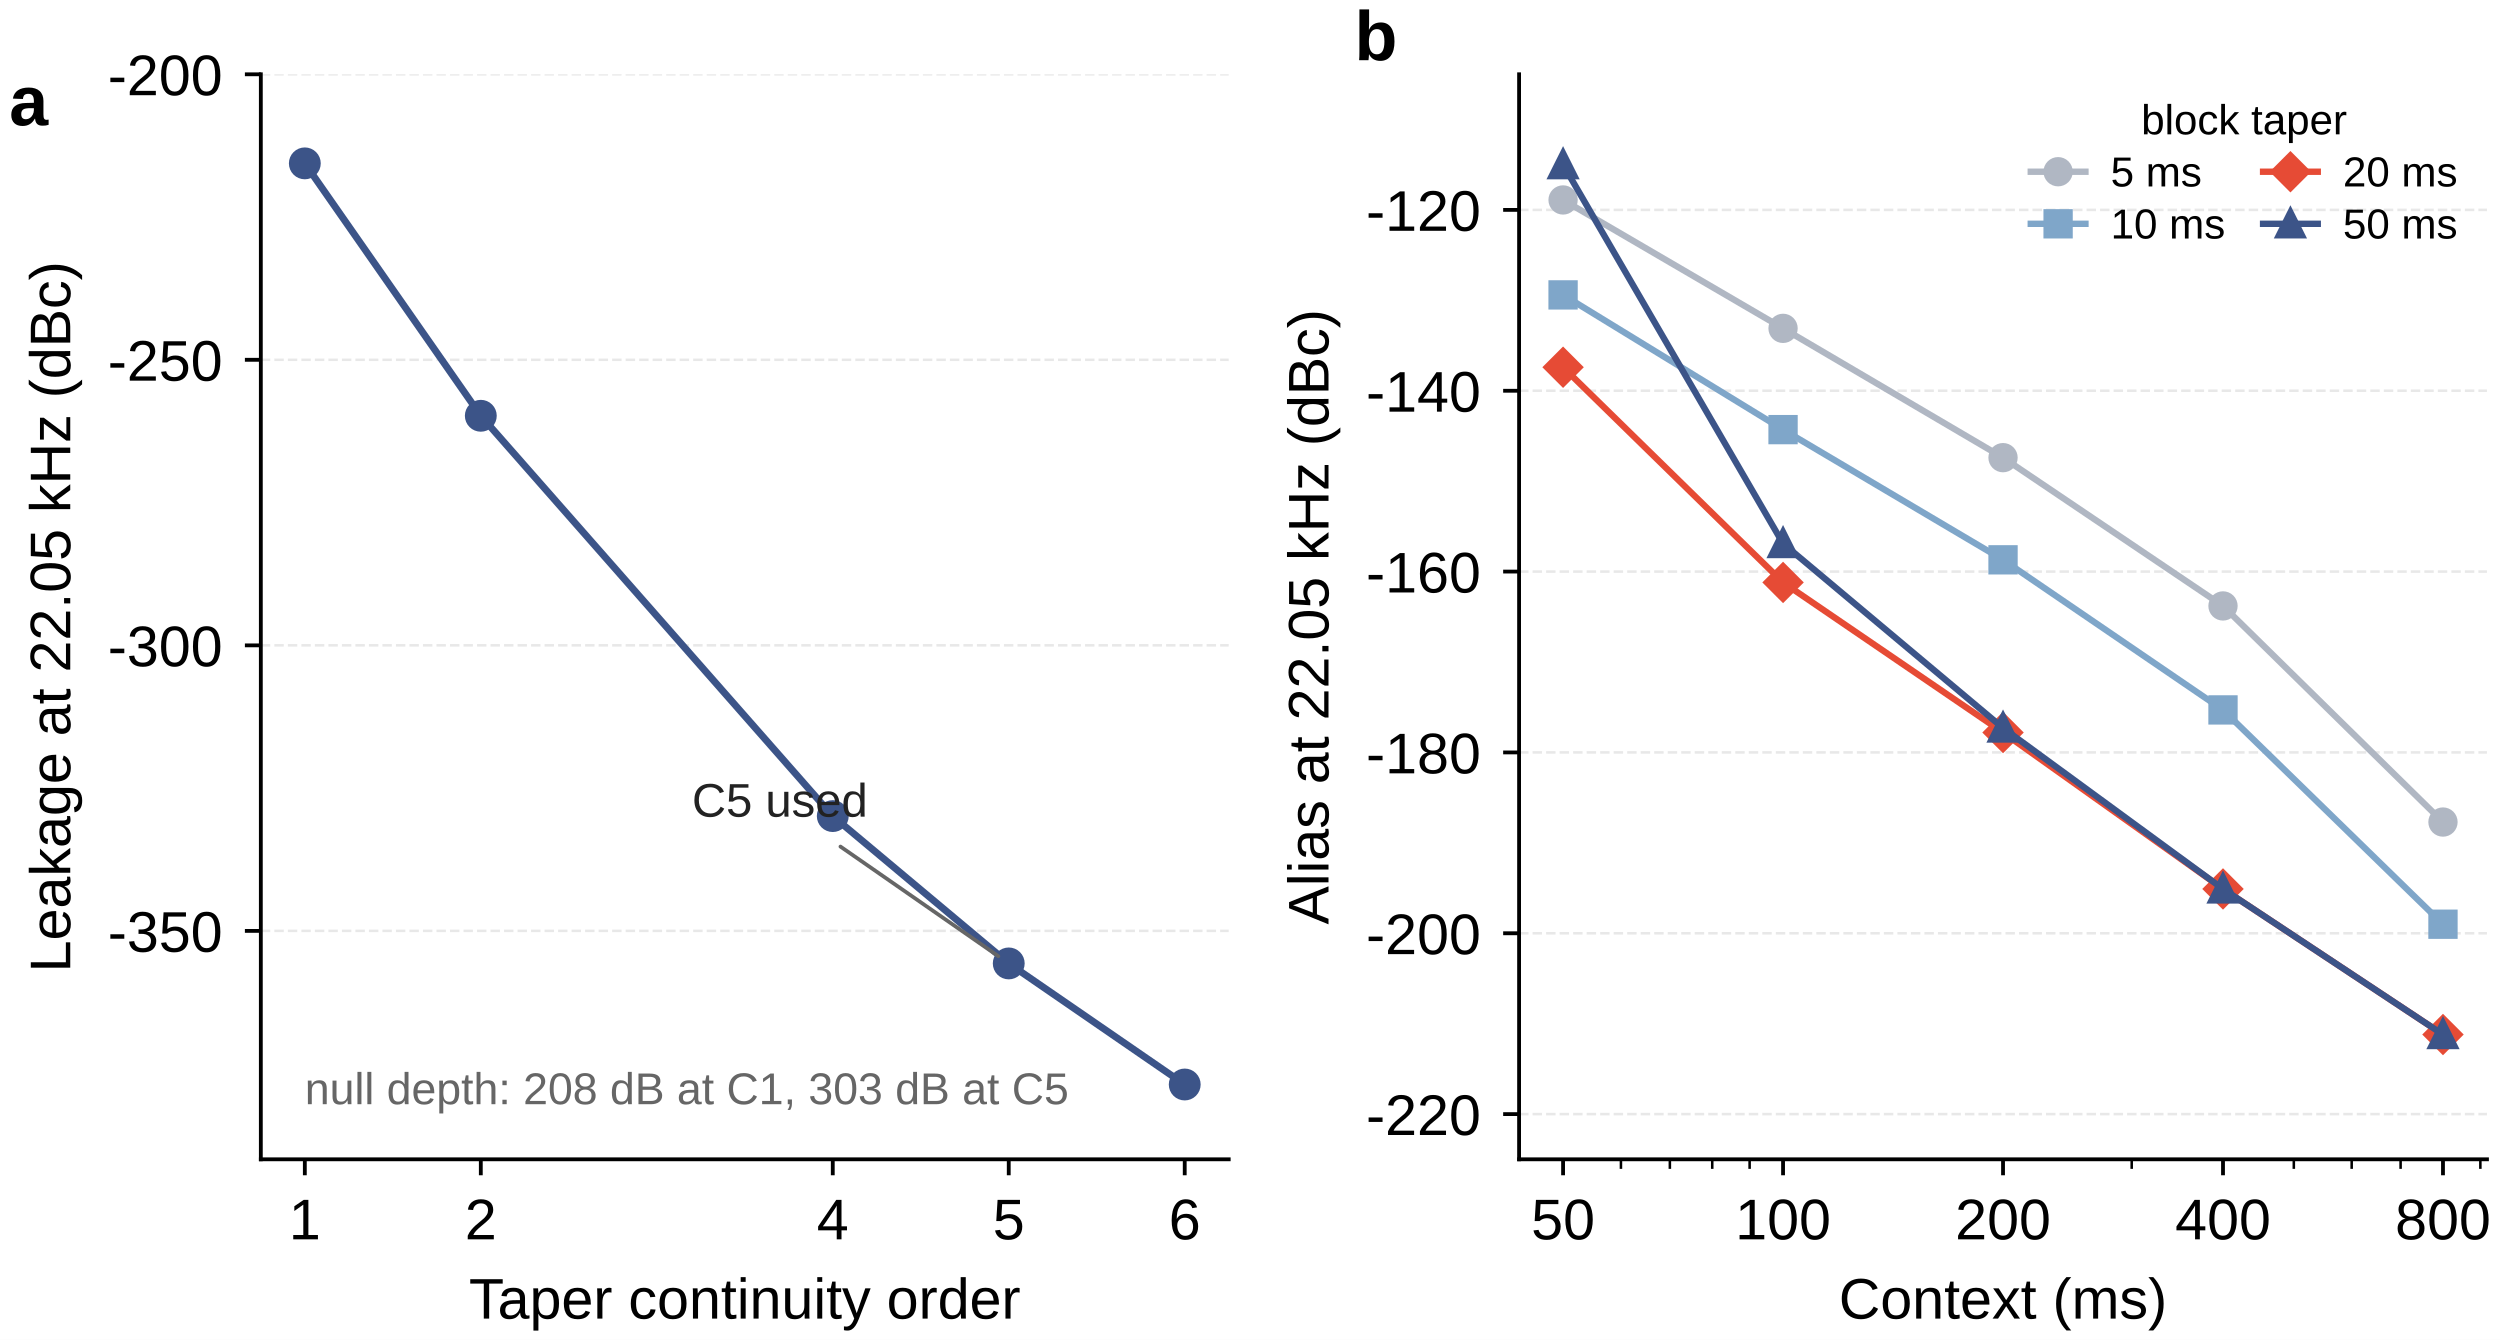
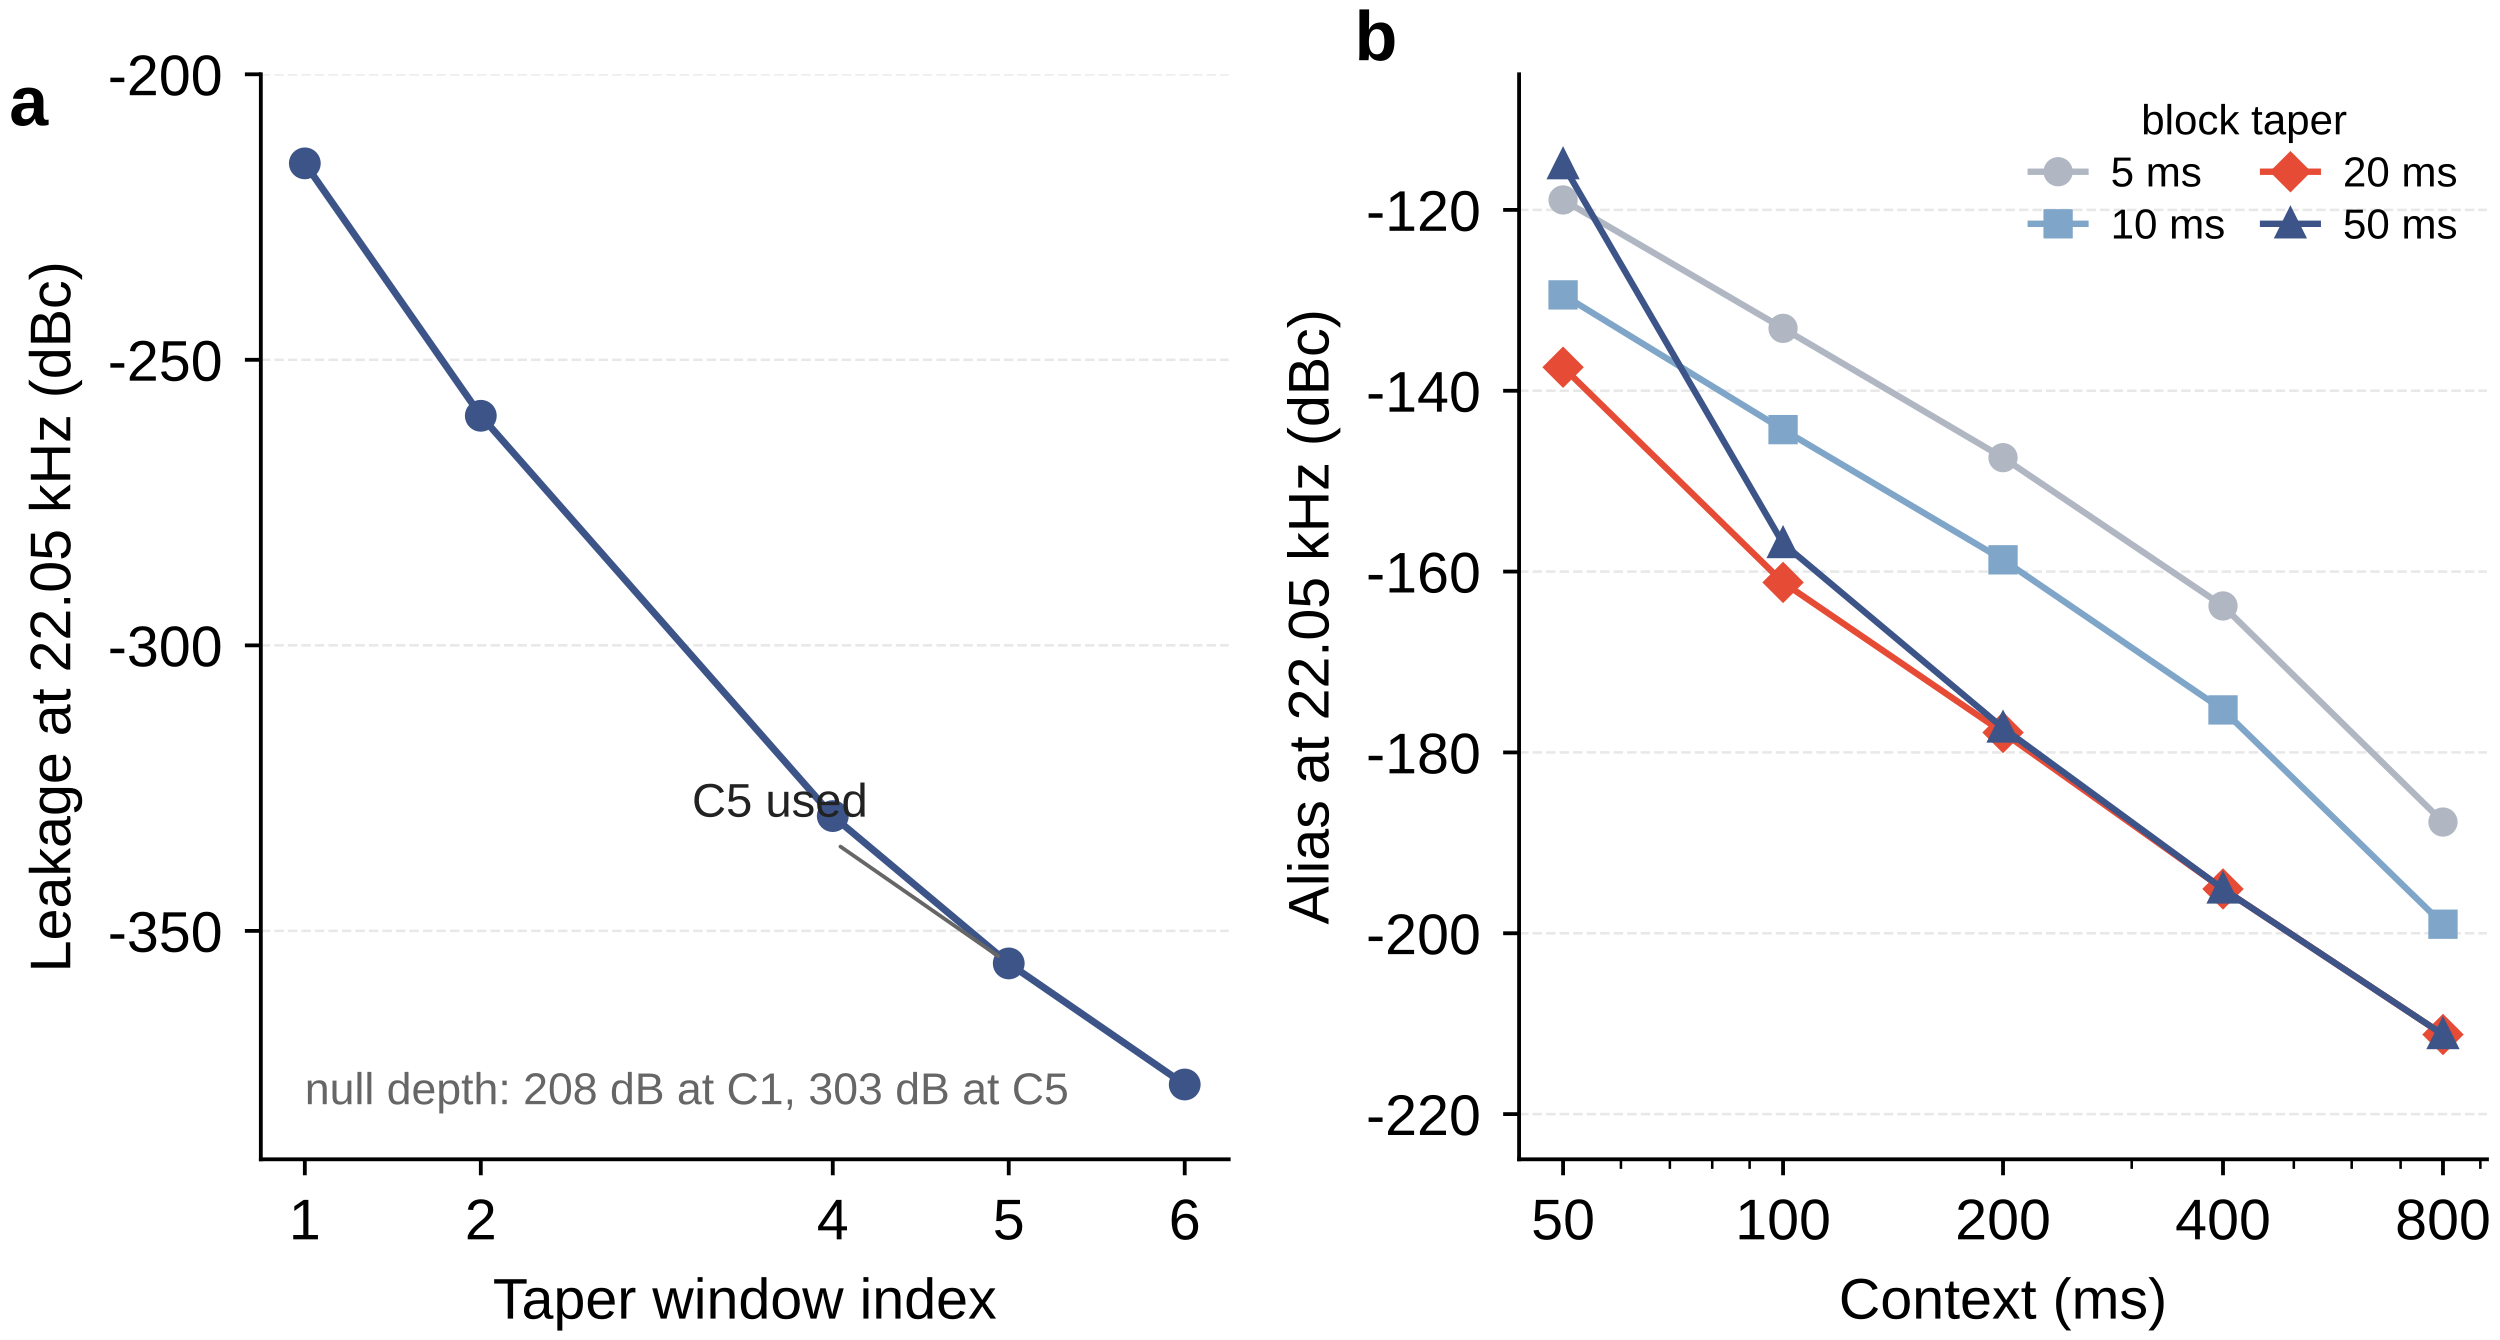
<svg xmlns="http://www.w3.org/2000/svg" xmlns:xlink="http://www.w3.org/1999/xlink" width="392.269pt" height="210.237pt" viewBox="0 0 392.269 210.237" version="1.1">
  <defs>
    <style type="text/css">*{stroke-linejoin: round; stroke-linecap: butt}</style>
  </defs>
  <g id="figure_1">
    <g id="patch_1">
      <path d="M 0 210.237  L 392.269 210.237  L 392.269 0  L 0 0  z " style="fill: #ffffff" />
    </g>
    <g id="axes_1">
      <g id="patch_2">
        <path d="M 40.926 181.904  L 192.795 181.904  L 192.795 11.655  L 40.926 11.655  z " style="fill: #ffffff" />
      </g>
      <g id="matplotlib.axis_1">
        <g id="xtick_1">
          <g id="line2d_1">
            <defs>
-               <path id="m1e52991953" d="M 0 0  L 0 2.5  " style="stroke: #000000; stroke-width: 0.6" />
+               <path id="m4eacf1c5ee" d="M 0 0  L 0 2.5  " style="stroke: #000000; stroke-width: 0.6" />
            </defs>
            <g>
-               <use xlink:href="#m1e52991953" x="47.829" y="181.904" style="stroke: #000000; stroke-width: 0.6" />
+               <use xlink:href="#m4eacf1c5ee" x="47.829" y="181.904" style="stroke: #000000; stroke-width: 0.6" />
            </g>
          </g>
          <g id="text_1">
            <text style="font-size: 9px; font-family: 'Arial', 'Helvetica', 'DejaVu Sans', sans-serif; text-anchor: middle" x="47.829" y="194.456" transform="rotate(-0 47.82914 194.456)">1</text>
          </g>
        </g>
        <g id="xtick_2">
          <g id="line2d_2">
            <g>
-               <use xlink:href="#m1e52991953" x="75.442" y="181.904" style="stroke: #000000; stroke-width: 0.6" />
+               <use xlink:href="#m4eacf1c5ee" x="75.442" y="181.904" style="stroke: #000000; stroke-width: 0.6" />
            </g>
          </g>
          <g id="text_2">
            <text style="font-size: 9px; font-family: 'Arial', 'Helvetica', 'DejaVu Sans', sans-serif; text-anchor: middle" x="75.442" y="194.456" transform="rotate(-0 75.44173 194.456)">2</text>
          </g>
        </g>
        <g id="xtick_3">
          <g id="line2d_3">
            <g>
-               <use xlink:href="#m1e52991953" x="130.667" y="181.904" style="stroke: #000000; stroke-width: 0.6" />
+               <use xlink:href="#m4eacf1c5ee" x="130.667" y="181.904" style="stroke: #000000; stroke-width: 0.6" />
            </g>
          </g>
          <g id="text_3">
            <text style="font-size: 9px; font-family: 'Arial', 'Helvetica', 'DejaVu Sans', sans-serif; text-anchor: middle" x="130.667" y="194.456" transform="rotate(-0 130.6669 194.456)">4</text>
          </g>
        </g>
        <g id="xtick_4">
          <g id="line2d_4">
            <g>
-               <use xlink:href="#m1e52991953" x="158.279" y="181.904" style="stroke: #000000; stroke-width: 0.6" />
+               <use xlink:href="#m4eacf1c5ee" x="158.279" y="181.904" style="stroke: #000000; stroke-width: 0.6" />
            </g>
          </g>
          <g id="text_4">
            <text style="font-size: 9px; font-family: 'Arial', 'Helvetica', 'DejaVu Sans', sans-serif; text-anchor: middle" x="158.279" y="194.456" transform="rotate(-0 158.2795 194.456)">5</text>
          </g>
        </g>
        <g id="xtick_5">
          <g id="line2d_5">
            <g>
-               <use xlink:href="#m1e52991953" x="185.892" y="181.904" style="stroke: #000000; stroke-width: 0.6" />
+               <use xlink:href="#m4eacf1c5ee" x="185.892" y="181.904" style="stroke: #000000; stroke-width: 0.6" />
            </g>
          </g>
          <g id="text_5">
            <text style="font-size: 9px; font-family: 'Arial', 'Helvetica', 'DejaVu Sans', sans-serif; text-anchor: middle" x="185.892" y="194.456" transform="rotate(-0 185.8921 194.456)">6</text>
          </g>
        </g>
        <g id="text_6">
-           <text style="font-size: 9px; font-family: 'Arial', 'Helvetica', 'DejaVu Sans', sans-serif; text-anchor: middle" x="116.861" y="206.902" transform="rotate(-0 116.8606 206.9023)">Taper continuity order</text>
+           <text style="font-size: 9px; font-family: 'Arial', 'Helvetica', 'DejaVu Sans', sans-serif; text-anchor: middle" x="116.861" y="206.902" transform="rotate(-0 116.8606 206.9023)">Taper window index</text>
        </g>
      </g>
      <g id="matplotlib.axis_2">
        <g id="ytick_1">
          <g id="line2d_6">
-             <path d="M 40.926 11.655  L 192.795 11.655  " clip-path="url(#p2457209b58)" style="fill: none; stroke-dasharray: 1.48,0.64; stroke-dashoffset: 0; stroke: #b0b0b0; stroke-opacity: 0.3; stroke-width: 0.4" />
+             <path d="M 40.926 11.655  L 192.795 11.655  " clip-path="url(#p0a110ebf43)" style="fill: none; stroke-dasharray: 1.48,0.64; stroke-dashoffset: 0; stroke: #b0b0b0; stroke-opacity: 0.3; stroke-width: 0.4" />
          </g>
          <g id="line2d_7">
            <defs>
-               <path id="mb5f52d1f0c" d="M 0 0  L -2.5 0  " style="stroke: #000000; stroke-width: 0.6" />
+               <path id="mf4bf219a84" d="M 0 0  L -2.5 0  " style="stroke: #000000; stroke-width: 0.6" />
            </defs>
            <g>
-               <use xlink:href="#mb5f52d1f0c" x="40.926" y="11.655" style="stroke: #000000; stroke-width: 0.6" />
+               <use xlink:href="#mf4bf219a84" x="40.926" y="11.655" style="stroke: #000000; stroke-width: 0.6" />
            </g>
          </g>
          <g id="text_7">
            <text style="font-size: 9px; font-family: 'Arial', 'Helvetica', 'DejaVu Sans', sans-serif; text-anchor: end" x="34.926" y="14.931" transform="rotate(-0 34.926 14.93105)">-200</text>
          </g>
        </g>
        <g id="ytick_2">
          <g id="line2d_8">
-             <path d="M 40.926 56.457  L 192.795 56.457  " clip-path="url(#p2457209b58)" style="fill: none; stroke-dasharray: 1.48,0.64; stroke-dashoffset: 0; stroke: #b0b0b0; stroke-opacity: 0.3; stroke-width: 0.4" />
+             <path d="M 40.926 56.457  L 192.795 56.457  " clip-path="url(#p0a110ebf43)" style="fill: none; stroke-dasharray: 1.48,0.64; stroke-dashoffset: 0; stroke: #b0b0b0; stroke-opacity: 0.3; stroke-width: 0.4" />
          </g>
          <g id="line2d_9">
            <g>
-               <use xlink:href="#mb5f52d1f0c" x="40.926" y="56.457" style="stroke: #000000; stroke-width: 0.6" />
+               <use xlink:href="#mf4bf219a84" x="40.926" y="56.457" style="stroke: #000000; stroke-width: 0.6" />
            </g>
          </g>
          <g id="text_8">
            <text style="font-size: 9px; font-family: 'Arial', 'Helvetica', 'DejaVu Sans', sans-serif; text-anchor: end" x="34.926" y="59.733" transform="rotate(-0 34.926 59.73337)">-250</text>
          </g>
        </g>
        <g id="ytick_3">
          <g id="line2d_10">
-             <path d="M 40.926 101.26  L 192.795 101.26  " clip-path="url(#p2457209b58)" style="fill: none; stroke-dasharray: 1.48,0.64; stroke-dashoffset: 0; stroke: #b0b0b0; stroke-opacity: 0.3; stroke-width: 0.4" />
+             <path d="M 40.926 101.26  L 192.795 101.26  " clip-path="url(#p0a110ebf43)" style="fill: none; stroke-dasharray: 1.48,0.64; stroke-dashoffset: 0; stroke: #b0b0b0; stroke-opacity: 0.3; stroke-width: 0.4" />
          </g>
          <g id="line2d_11">
            <g>
-               <use xlink:href="#mb5f52d1f0c" x="40.926" y="101.26" style="stroke: #000000; stroke-width: 0.6" />
+               <use xlink:href="#mf4bf219a84" x="40.926" y="101.26" style="stroke: #000000; stroke-width: 0.6" />
            </g>
          </g>
          <g id="text_9">
            <text style="font-size: 9px; font-family: 'Arial', 'Helvetica', 'DejaVu Sans', sans-serif; text-anchor: end" x="34.926" y="104.536" transform="rotate(-0 34.926 104.5357)">-300</text>
          </g>
        </g>
        <g id="ytick_4">
          <g id="line2d_12">
-             <path d="M 40.926 146.062  L 192.795 146.062  " clip-path="url(#p2457209b58)" style="fill: none; stroke-dasharray: 1.48,0.64; stroke-dashoffset: 0; stroke: #b0b0b0; stroke-opacity: 0.3; stroke-width: 0.4" />
+             <path d="M 40.926 146.062  L 192.795 146.062  " clip-path="url(#p0a110ebf43)" style="fill: none; stroke-dasharray: 1.48,0.64; stroke-dashoffset: 0; stroke: #b0b0b0; stroke-opacity: 0.3; stroke-width: 0.4" />
          </g>
          <g id="line2d_13">
            <g>
-               <use xlink:href="#mb5f52d1f0c" x="40.926" y="146.062" style="stroke: #000000; stroke-width: 0.6" />
+               <use xlink:href="#mf4bf219a84" x="40.926" y="146.062" style="stroke: #000000; stroke-width: 0.6" />
            </g>
          </g>
          <g id="text_10">
            <text style="font-size: 9px; font-family: 'Arial', 'Helvetica', 'DejaVu Sans', sans-serif; text-anchor: end" x="34.926" y="149.338" transform="rotate(-0 34.926 149.338)">-350</text>
          </g>
        </g>
        <g id="text_11">
          <text style="font-size: 9px; font-family: 'Arial', 'Helvetica', 'DejaVu Sans', sans-serif; text-anchor: middle" x="11.021" y="96.779" transform="rotate(-90 11.02053 96.77934)">Leakage at 22.05 kHz (dBc)</text>
        </g>
      </g>
      <g id="line2d_14">
-         <path d="M 47.829 25.633  L 75.442 65.239  L 130.667 128.051  L 158.279 151.169  L 185.892 170.166  " clip-path="url(#p2457209b58)" style="fill: none; stroke: #3c5488; stroke-width: 1.1; stroke-linecap: square" />
+         <path d="M 47.829 25.633  L 75.442 65.239  L 130.667 128.051  L 158.279 151.169  L 185.892 170.166  " clip-path="url(#p0a110ebf43)" style="fill: none; stroke: #3c5488; stroke-width: 1.1; stroke-linecap: square" />
        <defs>
-           <path id="md4c09b0d89" d="M 0 2  C 0.53 2 1.039 1.789 1.414 1.414  C 1.789 1.039 2 0.53 2 0  C 2 -0.53 1.789 -1.039 1.414 -1.414  C 1.039 -1.789 0.53 -2 0 -2  C -0.53 -2 -1.039 -1.789 -1.414 -1.414  C -1.789 -1.039 -2 -0.53 -2 0  C -2 0.53 -1.789 1.039 -1.414 1.414  C -1.039 1.789 -0.53 2 0 2  z " style="stroke: #3c5488" />
+           <path id="m4ecd83ae19" d="M 0 2  C 0.53 2 1.039 1.789 1.414 1.414  C 1.789 1.039 2 0.53 2 0  C 2 -0.53 1.789 -1.039 1.414 -1.414  C 1.039 -1.789 0.53 -2 0 -2  C -0.53 -2 -1.039 -1.789 -1.414 -1.414  C -1.789 -1.039 -2 -0.53 -2 0  C -2 0.53 -1.789 1.039 -1.414 1.414  C -1.039 1.789 -0.53 2 0 2  z " style="stroke: #3c5488" />
        </defs>
-         <g clip-path="url(#p2457209b58)">
-           <use xlink:href="#md4c09b0d89" x="47.829" y="25.633" style="fill: #3c5488; stroke: #3c5488" />
-           <use xlink:href="#md4c09b0d89" x="75.442" y="65.239" style="fill: #3c5488; stroke: #3c5488" />
-           <use xlink:href="#md4c09b0d89" x="130.667" y="128.051" style="fill: #3c5488; stroke: #3c5488" />
-           <use xlink:href="#md4c09b0d89" x="158.279" y="151.169" style="fill: #3c5488; stroke: #3c5488" />
-           <use xlink:href="#md4c09b0d89" x="185.892" y="170.166" style="fill: #3c5488; stroke: #3c5488" />
+         <g clip-path="url(#p0a110ebf43)">
+           <use xlink:href="#m4ecd83ae19" x="47.829" y="25.633" style="fill: #3c5488; stroke: #3c5488" />
+           <use xlink:href="#m4ecd83ae19" x="75.442" y="65.239" style="fill: #3c5488; stroke: #3c5488" />
+           <use xlink:href="#m4ecd83ae19" x="130.667" y="128.051" style="fill: #3c5488; stroke: #3c5488" />
+           <use xlink:href="#m4ecd83ae19" x="158.279" y="151.169" style="fill: #3c5488; stroke: #3c5488" />
+           <use xlink:href="#m4ecd83ae19" x="185.892" y="170.166" style="fill: #3c5488; stroke: #3c5488" />
        </g>
      </g>
      <g id="patch_3">
        <path d="M 40.926 181.904  L 40.926 11.655  " style="fill: none; stroke: #000000; stroke-width: 0.6; stroke-linejoin: miter; stroke-linecap: square" />
      </g>
      <g id="patch_4">
        <path d="M 40.926 181.904  L 192.795 181.904  " style="fill: none; stroke: #000000; stroke-width: 0.6; stroke-linejoin: miter; stroke-linecap: square" />
      </g>
      <g id="patch_5">
        <path d="M 131.879 132.838  Q 144.259 141.434 156.639 150.03  " style="fill: none; stroke: #666666; stroke-width: 0.6; stroke-linecap: round" />
      </g>
      <g id="text_12">
        <text style="font-size: 7.4px; font-family: 'Arial', 'Helvetica', 'DejaVu Sans', sans-serif; text-anchor: start; fill: #222222" x="108.577" y="128.141" transform="rotate(-0 108.5768 128.141)">C5 used</text>
      </g>
      <g id="text_13">
        <text style="font-size: 7px; font-family: 'Arial', 'Helvetica', 'DejaVu Sans', sans-serif; text-anchor: start; fill: #666666" x="47.829" y="173.262" transform="rotate(-0 47.82914 173.2622)">null depth: 208 dB at C1, 303 dB at C5</text>
      </g>
      <g id="text_14">
        <text style="font-weight: 700; font-size: 11px; font-family: 'Arial', 'Helvetica', 'DejaVu Sans', sans-serif; text-anchor: start" x="1.44" y="19.663" transform="rotate(-0 1.44 19.66323)">a</text>
      </g>
    </g>
    <g id="axes_2">
      <g id="patch_6">
        <path d="M 238.356 181.904  L 390.225 181.904  L 390.225 11.655  L 238.356 11.655  z " style="fill: #ffffff" />
      </g>
      <g id="matplotlib.axis_3">
        <g id="xtick_6">
          <g id="line2d_15">
            <g>
-               <use xlink:href="#m1e52991953" x="245.259" y="181.904" style="stroke: #000000; stroke-width: 0.6" />
+               <use xlink:href="#m4eacf1c5ee" x="245.259" y="181.904" style="stroke: #000000; stroke-width: 0.6" />
            </g>
          </g>
          <g id="text_15">
            <text style="font-size: 9px; font-family: 'Arial', 'Helvetica', 'DejaVu Sans', sans-serif; text-anchor: middle" x="245.259" y="194.456" transform="rotate(-0 245.2591 194.456)">50</text>
          </g>
        </g>
        <g id="xtick_7">
          <g id="line2d_16">
            <g>
-               <use xlink:href="#m1e52991953" x="279.775" y="181.904" style="stroke: #000000; stroke-width: 0.6" />
+               <use xlink:href="#m4eacf1c5ee" x="279.775" y="181.904" style="stroke: #000000; stroke-width: 0.6" />
            </g>
          </g>
          <g id="text_16">
            <text style="font-size: 9px; font-family: 'Arial', 'Helvetica', 'DejaVu Sans', sans-serif; text-anchor: middle" x="279.775" y="194.456" transform="rotate(-0 279.7749 194.456)">100</text>
          </g>
        </g>
        <g id="xtick_8">
          <g id="line2d_17">
            <g>
-               <use xlink:href="#m1e52991953" x="314.291" y="181.904" style="stroke: #000000; stroke-width: 0.6" />
+               <use xlink:href="#m4eacf1c5ee" x="314.291" y="181.904" style="stroke: #000000; stroke-width: 0.6" />
            </g>
          </g>
          <g id="text_17">
            <text style="font-size: 9px; font-family: 'Arial', 'Helvetica', 'DejaVu Sans', sans-serif; text-anchor: middle" x="314.291" y="194.456" transform="rotate(-0 314.2906 194.456)">200</text>
          </g>
        </g>
        <g id="xtick_9">
          <g id="line2d_18">
            <g>
-               <use xlink:href="#m1e52991953" x="348.806" y="181.904" style="stroke: #000000; stroke-width: 0.6" />
+               <use xlink:href="#m4eacf1c5ee" x="348.806" y="181.904" style="stroke: #000000; stroke-width: 0.6" />
            </g>
          </g>
          <g id="text_18">
            <text style="font-size: 9px; font-family: 'Arial', 'Helvetica', 'DejaVu Sans', sans-serif; text-anchor: middle" x="348.806" y="194.456" transform="rotate(-0 348.8063 194.456)">400</text>
          </g>
        </g>
        <g id="xtick_10">
          <g id="line2d_19">
            <g>
-               <use xlink:href="#m1e52991953" x="383.322" y="181.904" style="stroke: #000000; stroke-width: 0.6" />
+               <use xlink:href="#m4eacf1c5ee" x="383.322" y="181.904" style="stroke: #000000; stroke-width: 0.6" />
            </g>
          </g>
          <g id="text_19">
            <text style="font-size: 9px; font-family: 'Arial', 'Helvetica', 'DejaVu Sans', sans-serif; text-anchor: middle" x="383.322" y="194.456" transform="rotate(-0 383.3221 194.456)">800</text>
          </g>
        </g>
        <g id="xtick_11">
          <g id="line2d_20">
            <defs>
-               <path id="m7628ce8457" d="M 0 0  L 0 1.5  " style="stroke: #000000; stroke-width: 0.4" />
+               <path id="ma4aee52bd7" d="M 0 0  L 0 1.5  " style="stroke: #000000; stroke-width: 0.4" />
            </defs>
            <g>
-               <use xlink:href="#m7628ce8457" x="254.338" y="181.904" style="stroke: #000000; stroke-width: 0.4" />
+               <use xlink:href="#ma4aee52bd7" x="254.338" y="181.904" style="stroke: #000000; stroke-width: 0.4" />
            </g>
          </g>
        </g>
        <g id="xtick_12">
          <g id="line2d_21">
            <g>
-               <use xlink:href="#m7628ce8457" x="262.014" y="181.904" style="stroke: #000000; stroke-width: 0.4" />
+               <use xlink:href="#ma4aee52bd7" x="262.014" y="181.904" style="stroke: #000000; stroke-width: 0.4" />
            </g>
          </g>
        </g>
        <g id="xtick_13">
          <g id="line2d_22">
            <g>
-               <use xlink:href="#m7628ce8457" x="268.663" y="181.904" style="stroke: #000000; stroke-width: 0.4" />
+               <use xlink:href="#ma4aee52bd7" x="268.663" y="181.904" style="stroke: #000000; stroke-width: 0.4" />
            </g>
          </g>
        </g>
        <g id="xtick_14">
          <g id="line2d_23">
            <g>
-               <use xlink:href="#m7628ce8457" x="274.528" y="181.904" style="stroke: #000000; stroke-width: 0.4" />
+               <use xlink:href="#ma4aee52bd7" x="274.528" y="181.904" style="stroke: #000000; stroke-width: 0.4" />
            </g>
          </g>
        </g>
        <g id="xtick_15">
          <g id="line2d_24">
            <g>
-               <use xlink:href="#m7628ce8457" x="334.481" y="181.904" style="stroke: #000000; stroke-width: 0.4" />
+               <use xlink:href="#ma4aee52bd7" x="334.481" y="181.904" style="stroke: #000000; stroke-width: 0.4" />
            </g>
          </g>
        </g>
        <g id="xtick_16">
          <g id="line2d_25">
            <g>
-               <use xlink:href="#m7628ce8457" x="359.918" y="181.904" style="stroke: #000000; stroke-width: 0.4" />
+               <use xlink:href="#ma4aee52bd7" x="359.918" y="181.904" style="stroke: #000000; stroke-width: 0.4" />
            </g>
          </g>
        </g>
        <g id="xtick_17">
          <g id="line2d_26">
            <g>
-               <use xlink:href="#m7628ce8457" x="368.997" y="181.904" style="stroke: #000000; stroke-width: 0.4" />
+               <use xlink:href="#ma4aee52bd7" x="368.997" y="181.904" style="stroke: #000000; stroke-width: 0.4" />
            </g>
          </g>
        </g>
        <g id="xtick_18">
          <g id="line2d_27">
            <g>
-               <use xlink:href="#m7628ce8457" x="376.673" y="181.904" style="stroke: #000000; stroke-width: 0.4" />
+               <use xlink:href="#ma4aee52bd7" x="376.673" y="181.904" style="stroke: #000000; stroke-width: 0.4" />
            </g>
          </g>
        </g>
        <g id="xtick_19">
          <g id="line2d_28">
            <g>
-               <use xlink:href="#m7628ce8457" x="389.187" y="181.904" style="stroke: #000000; stroke-width: 0.4" />
+               <use xlink:href="#ma4aee52bd7" x="389.187" y="181.904" style="stroke: #000000; stroke-width: 0.4" />
            </g>
          </g>
        </g>
        <g id="text_20">
          <text style="font-size: 9px; font-family: 'Arial', 'Helvetica', 'DejaVu Sans', sans-serif; text-anchor: middle" x="314.291" y="206.902" transform="rotate(-0 314.2906 206.9023)">Context (ms)</text>
        </g>
      </g>
      <g id="matplotlib.axis_4">
        <g id="ytick_5">
          <g id="line2d_29">
-             <path d="M 238.356 174.81  L 390.225 174.81  " clip-path="url(#p826e155c65)" style="fill: none; stroke-dasharray: 1.48,0.64; stroke-dashoffset: 0; stroke: #b0b0b0; stroke-opacity: 0.3; stroke-width: 0.4" />
+             <path d="M 238.356 174.81  L 390.225 174.81  " clip-path="url(#pbac6dc374f)" style="fill: none; stroke-dasharray: 1.48,0.64; stroke-dashoffset: 0; stroke: #b0b0b0; stroke-opacity: 0.3; stroke-width: 0.4" />
          </g>
          <g id="line2d_30">
            <g>
-               <use xlink:href="#mb5f52d1f0c" x="238.356" y="174.81" style="stroke: #000000; stroke-width: 0.6" />
+               <use xlink:href="#mf4bf219a84" x="238.356" y="174.81" style="stroke: #000000; stroke-width: 0.6" />
            </g>
          </g>
          <g id="text_21">
            <text style="font-size: 9px; font-family: 'Arial', 'Helvetica', 'DejaVu Sans', sans-serif; text-anchor: end" x="232.356" y="178.086" transform="rotate(-0 232.356 178.0862)">-220</text>
          </g>
        </g>
        <g id="ytick_6">
          <g id="line2d_31">
-             <path d="M 238.356 146.435  L 390.225 146.435  " clip-path="url(#p826e155c65)" style="fill: none; stroke-dasharray: 1.48,0.64; stroke-dashoffset: 0; stroke: #b0b0b0; stroke-opacity: 0.3; stroke-width: 0.4" />
+             <path d="M 238.356 146.435  L 390.225 146.435  " clip-path="url(#pbac6dc374f)" style="fill: none; stroke-dasharray: 1.48,0.64; stroke-dashoffset: 0; stroke: #b0b0b0; stroke-opacity: 0.3; stroke-width: 0.4" />
          </g>
          <g id="line2d_32">
            <g>
-               <use xlink:href="#mb5f52d1f0c" x="238.356" y="146.435" style="stroke: #000000; stroke-width: 0.6" />
+               <use xlink:href="#mf4bf219a84" x="238.356" y="146.435" style="stroke: #000000; stroke-width: 0.6" />
            </g>
          </g>
          <g id="text_22">
            <text style="font-size: 9px; font-family: 'Arial', 'Helvetica', 'DejaVu Sans', sans-serif; text-anchor: end" x="232.356" y="149.711" transform="rotate(-0 232.356 149.7114)">-200</text>
          </g>
        </g>
        <g id="ytick_7">
          <g id="line2d_33">
-             <path d="M 238.356 118.06  L 390.225 118.06  " clip-path="url(#p826e155c65)" style="fill: none; stroke-dasharray: 1.48,0.64; stroke-dashoffset: 0; stroke: #b0b0b0; stroke-opacity: 0.3; stroke-width: 0.4" />
+             <path d="M 238.356 118.06  L 390.225 118.06  " clip-path="url(#pbac6dc374f)" style="fill: none; stroke-dasharray: 1.48,0.64; stroke-dashoffset: 0; stroke: #b0b0b0; stroke-opacity: 0.3; stroke-width: 0.4" />
          </g>
          <g id="line2d_34">
            <g>
-               <use xlink:href="#mb5f52d1f0c" x="238.356" y="118.06" style="stroke: #000000; stroke-width: 0.6" />
+               <use xlink:href="#mf4bf219a84" x="238.356" y="118.06" style="stroke: #000000; stroke-width: 0.6" />
            </g>
          </g>
          <g id="text_23">
            <text style="font-size: 9px; font-family: 'Arial', 'Helvetica', 'DejaVu Sans', sans-serif; text-anchor: end" x="232.356" y="121.337" transform="rotate(-0 232.356 121.3366)">-180</text>
          </g>
        </g>
        <g id="ytick_8">
          <g id="line2d_35">
-             <path d="M 238.356 89.686  L 390.225 89.686  " clip-path="url(#p826e155c65)" style="fill: none; stroke-dasharray: 1.48,0.64; stroke-dashoffset: 0; stroke: #b0b0b0; stroke-opacity: 0.3; stroke-width: 0.4" />
+             <path d="M 238.356 89.686  L 390.225 89.686  " clip-path="url(#pbac6dc374f)" style="fill: none; stroke-dasharray: 1.48,0.64; stroke-dashoffset: 0; stroke: #b0b0b0; stroke-opacity: 0.3; stroke-width: 0.4" />
          </g>
          <g id="line2d_36">
            <g>
-               <use xlink:href="#mb5f52d1f0c" x="238.356" y="89.686" style="stroke: #000000; stroke-width: 0.6" />
+               <use xlink:href="#mf4bf219a84" x="238.356" y="89.686" style="stroke: #000000; stroke-width: 0.6" />
            </g>
          </g>
          <g id="text_24">
            <text style="font-size: 9px; font-family: 'Arial', 'Helvetica', 'DejaVu Sans', sans-serif; text-anchor: end" x="232.356" y="92.962" transform="rotate(-0 232.356 92.96176)">-160</text>
          </g>
        </g>
        <g id="ytick_9">
          <g id="line2d_37">
-             <path d="M 238.356 61.311  L 390.225 61.311  " clip-path="url(#p826e155c65)" style="fill: none; stroke-dasharray: 1.48,0.64; stroke-dashoffset: 0; stroke: #b0b0b0; stroke-opacity: 0.3; stroke-width: 0.4" />
+             <path d="M 238.356 61.311  L 390.225 61.311  " clip-path="url(#pbac6dc374f)" style="fill: none; stroke-dasharray: 1.48,0.64; stroke-dashoffset: 0; stroke: #b0b0b0; stroke-opacity: 0.3; stroke-width: 0.4" />
          </g>
          <g id="line2d_38">
            <g>
-               <use xlink:href="#mb5f52d1f0c" x="238.356" y="61.311" style="stroke: #000000; stroke-width: 0.6" />
+               <use xlink:href="#mf4bf219a84" x="238.356" y="61.311" style="stroke: #000000; stroke-width: 0.6" />
            </g>
          </g>
          <g id="text_25">
            <text style="font-size: 9px; font-family: 'Arial', 'Helvetica', 'DejaVu Sans', sans-serif; text-anchor: end" x="232.356" y="64.587" transform="rotate(-0 232.356 64.58696)">-140</text>
          </g>
        </g>
        <g id="ytick_10">
          <g id="line2d_39">
-             <path d="M 238.356 32.936  L 390.225 32.936  " clip-path="url(#p826e155c65)" style="fill: none; stroke-dasharray: 1.48,0.64; stroke-dashoffset: 0; stroke: #b0b0b0; stroke-opacity: 0.3; stroke-width: 0.4" />
+             <path d="M 238.356 32.936  L 390.225 32.936  " clip-path="url(#pbac6dc374f)" style="fill: none; stroke-dasharray: 1.48,0.64; stroke-dashoffset: 0; stroke: #b0b0b0; stroke-opacity: 0.3; stroke-width: 0.4" />
          </g>
          <g id="line2d_40">
            <g>
-               <use xlink:href="#mb5f52d1f0c" x="238.356" y="32.936" style="stroke: #000000; stroke-width: 0.6" />
+               <use xlink:href="#mf4bf219a84" x="238.356" y="32.936" style="stroke: #000000; stroke-width: 0.6" />
            </g>
          </g>
          <g id="text_26">
            <text style="font-size: 9px; font-family: 'Arial', 'Helvetica', 'DejaVu Sans', sans-serif; text-anchor: end" x="232.356" y="36.212" transform="rotate(-0 232.356 36.21216)">-120</text>
          </g>
        </g>
        <g id="text_27">
          <text style="font-size: 9px; font-family: 'Arial', 'Helvetica', 'DejaVu Sans', sans-serif; text-anchor: middle" x="208.451" y="96.779" transform="rotate(-90 208.4505 96.77934)">Alias at 22.05 kHz (dBc)</text>
        </g>
      </g>
      <g id="line2d_41">
-         <path d="M 245.259 31.375  L 279.775 51.522  L 314.291 71.81  L 348.806 95.077  L 383.322 128.985  " clip-path="url(#p826e155c65)" style="fill: none; stroke: #b0b7c3; stroke-linecap: square" />
+         <path d="M 245.259 31.375  L 279.775 51.522  L 314.291 71.81  L 348.806 95.077  L 383.322 128.985  " clip-path="url(#pbac6dc374f)" style="fill: none; stroke: #b0b7c3; stroke-linecap: square" />
        <defs>
-           <path id="m3ac617dc87" d="M 0 1.8  C 0.477 1.8 0.935 1.61 1.273 1.273  C 1.61 0.935 1.8 0.477 1.8 0  C 1.8 -0.477 1.61 -0.935 1.273 -1.273  C 0.935 -1.61 0.477 -1.8 0 -1.8  C -0.477 -1.8 -0.935 -1.61 -1.273 -1.273  C -1.61 -0.935 -1.8 -0.477 -1.8 0  C -1.8 0.477 -1.61 0.935 -1.273 1.273  C -0.935 1.61 -0.477 1.8 0 1.8  z " style="stroke: #b0b7c3" />
+           <path id="m3862e5fd27" d="M 0 1.8  C 0.477 1.8 0.935 1.61 1.273 1.273  C 1.61 0.935 1.8 0.477 1.8 0  C 1.8 -0.477 1.61 -0.935 1.273 -1.273  C 0.935 -1.61 0.477 -1.8 0 -1.8  C -0.477 -1.8 -0.935 -1.61 -1.273 -1.273  C -1.61 -0.935 -1.8 -0.477 -1.8 0  C -1.8 0.477 -1.61 0.935 -1.273 1.273  C -0.935 1.61 -0.477 1.8 0 1.8  z " style="stroke: #b0b7c3" />
        </defs>
-         <g clip-path="url(#p826e155c65)">
-           <use xlink:href="#m3ac617dc87" x="245.259" y="31.375" style="fill: #b0b7c3; stroke: #b0b7c3" />
-           <use xlink:href="#m3ac617dc87" x="279.775" y="51.522" style="fill: #b0b7c3; stroke: #b0b7c3" />
-           <use xlink:href="#m3ac617dc87" x="314.291" y="71.81" style="fill: #b0b7c3; stroke: #b0b7c3" />
-           <use xlink:href="#m3ac617dc87" x="348.806" y="95.077" style="fill: #b0b7c3; stroke: #b0b7c3" />
-           <use xlink:href="#m3ac617dc87" x="383.322" y="128.985" style="fill: #b0b7c3; stroke: #b0b7c3" />
+         <g clip-path="url(#pbac6dc374f)">
+           <use xlink:href="#m3862e5fd27" x="245.259" y="31.375" style="fill: #b0b7c3; stroke: #b0b7c3" />
+           <use xlink:href="#m3862e5fd27" x="279.775" y="51.522" style="fill: #b0b7c3; stroke: #b0b7c3" />
+           <use xlink:href="#m3862e5fd27" x="314.291" y="71.81" style="fill: #b0b7c3; stroke: #b0b7c3" />
+           <use xlink:href="#m3862e5fd27" x="348.806" y="95.077" style="fill: #b0b7c3; stroke: #b0b7c3" />
+           <use xlink:href="#m3862e5fd27" x="383.322" y="128.985" style="fill: #b0b7c3; stroke: #b0b7c3" />
        </g>
      </g>
      <g id="line2d_42">
-         <path d="M 245.259 46.272  L 279.775 67.411  L 314.291 87.841  L 348.806 111.392  L 383.322 145.017  " clip-path="url(#p826e155c65)" style="fill: none; stroke: #7fa6c9; stroke-linecap: square" />
+         <path d="M 245.259 46.272  L 279.775 67.411  L 314.291 87.841  L 348.806 111.392  L 383.322 145.017  " clip-path="url(#pbac6dc374f)" style="fill: none; stroke: #7fa6c9; stroke-linecap: square" />
        <defs>
-           <path id="m06118e894d" d="M -1.8 1.8  L 1.8 1.8  L 1.8 -1.8  L -1.8 -1.8  z " style="stroke: #7fa6c9; stroke-linejoin: miter" />
+           <path id="m34123696e2" d="M -1.8 1.8  L 1.8 1.8  L 1.8 -1.8  L -1.8 -1.8  z " style="stroke: #7fa6c9; stroke-linejoin: miter" />
        </defs>
-         <g clip-path="url(#p826e155c65)">
-           <use xlink:href="#m06118e894d" x="245.259" y="46.272" style="fill: #7fa6c9; stroke: #7fa6c9; stroke-linejoin: miter" />
-           <use xlink:href="#m06118e894d" x="279.775" y="67.411" style="fill: #7fa6c9; stroke: #7fa6c9; stroke-linejoin: miter" />
-           <use xlink:href="#m06118e894d" x="314.291" y="87.841" style="fill: #7fa6c9; stroke: #7fa6c9; stroke-linejoin: miter" />
-           <use xlink:href="#m06118e894d" x="348.806" y="111.392" style="fill: #7fa6c9; stroke: #7fa6c9; stroke-linejoin: miter" />
-           <use xlink:href="#m06118e894d" x="383.322" y="145.017" style="fill: #7fa6c9; stroke: #7fa6c9; stroke-linejoin: miter" />
+         <g clip-path="url(#pbac6dc374f)">
+           <use xlink:href="#m34123696e2" x="245.259" y="46.272" style="fill: #7fa6c9; stroke: #7fa6c9; stroke-linejoin: miter" />
+           <use xlink:href="#m34123696e2" x="279.775" y="67.411" style="fill: #7fa6c9; stroke: #7fa6c9; stroke-linejoin: miter" />
+           <use xlink:href="#m34123696e2" x="314.291" y="87.841" style="fill: #7fa6c9; stroke: #7fa6c9; stroke-linejoin: miter" />
+           <use xlink:href="#m34123696e2" x="348.806" y="111.392" style="fill: #7fa6c9; stroke: #7fa6c9; stroke-linejoin: miter" />
+           <use xlink:href="#m34123696e2" x="383.322" y="145.017" style="fill: #7fa6c9; stroke: #7fa6c9; stroke-linejoin: miter" />
        </g>
      </g>
      <g id="line2d_43">
-         <path d="M 245.259 57.622  L 279.775 91.388  L 314.291 114.939  L 348.806 139.483  L 383.322 162.325  " clip-path="url(#p826e155c65)" style="fill: none; stroke: #e64b35; stroke-linecap: square" />
+         <path d="M 245.259 57.622  L 279.775 91.388  L 314.291 114.939  L 348.806 139.483  L 383.322 162.325  " clip-path="url(#pbac6dc374f)" style="fill: none; stroke: #e64b35; stroke-linecap: square" />
        <defs>
-           <path id="m3c18de6193" d="M 0 2.546  L 2.546 0  L 0 -2.546  L -2.546 0  z " style="stroke: #e64b35; stroke-linejoin: miter" />
+           <path id="meb65df577d" d="M 0 2.546  L 2.546 0  L 0 -2.546  L -2.546 0  z " style="stroke: #e64b35; stroke-linejoin: miter" />
        </defs>
-         <g clip-path="url(#p826e155c65)">
-           <use xlink:href="#m3c18de6193" x="245.259" y="57.622" style="fill: #e64b35; stroke: #e64b35; stroke-linejoin: miter" />
-           <use xlink:href="#m3c18de6193" x="279.775" y="91.388" style="fill: #e64b35; stroke: #e64b35; stroke-linejoin: miter" />
-           <use xlink:href="#m3c18de6193" x="314.291" y="114.939" style="fill: #e64b35; stroke: #e64b35; stroke-linejoin: miter" />
-           <use xlink:href="#m3c18de6193" x="348.806" y="139.483" style="fill: #e64b35; stroke: #e64b35; stroke-linejoin: miter" />
-           <use xlink:href="#m3c18de6193" x="383.322" y="162.325" style="fill: #e64b35; stroke: #e64b35; stroke-linejoin: miter" />
+         <g clip-path="url(#pbac6dc374f)">
+           <use xlink:href="#meb65df577d" x="245.259" y="57.622" style="fill: #e64b35; stroke: #e64b35; stroke-linejoin: miter" />
+           <use xlink:href="#meb65df577d" x="279.775" y="91.388" style="fill: #e64b35; stroke: #e64b35; stroke-linejoin: miter" />
+           <use xlink:href="#meb65df577d" x="314.291" y="114.939" style="fill: #e64b35; stroke: #e64b35; stroke-linejoin: miter" />
+           <use xlink:href="#meb65df577d" x="348.806" y="139.483" style="fill: #e64b35; stroke: #e64b35; stroke-linejoin: miter" />
+           <use xlink:href="#meb65df577d" x="383.322" y="162.325" style="fill: #e64b35; stroke: #e64b35; stroke-linejoin: miter" />
        </g>
      </g>
      <g id="line2d_44">
-         <path d="M 245.259 25.842  L 279.775 85.288  L 314.291 114.23  L 348.806 139.483  L 383.322 162.325  " clip-path="url(#p826e155c65)" style="fill: none; stroke: #3c5488; stroke-linecap: square" />
+         <path d="M 245.259 25.842  L 279.775 85.288  L 314.291 114.23  L 348.806 139.483  L 383.322 162.325  " clip-path="url(#pbac6dc374f)" style="fill: none; stroke: #3c5488; stroke-linecap: square" />
        <defs>
-           <path id="mdd5b932ff7" d="M 0 -1.8  L -1.8 1.8  L 1.8 1.8  z " style="stroke: #3c5488; stroke-linejoin: miter" />
+           <path id="mf48af14694" d="M 0 -1.8  L -1.8 1.8  L 1.8 1.8  z " style="stroke: #3c5488; stroke-linejoin: miter" />
        </defs>
-         <g clip-path="url(#p826e155c65)">
-           <use xlink:href="#mdd5b932ff7" x="245.259" y="25.842" style="fill: #3c5488; stroke: #3c5488; stroke-linejoin: miter" />
-           <use xlink:href="#mdd5b932ff7" x="279.775" y="85.288" style="fill: #3c5488; stroke: #3c5488; stroke-linejoin: miter" />
-           <use xlink:href="#mdd5b932ff7" x="314.291" y="114.23" style="fill: #3c5488; stroke: #3c5488; stroke-linejoin: miter" />
-           <use xlink:href="#mdd5b932ff7" x="348.806" y="139.483" style="fill: #3c5488; stroke: #3c5488; stroke-linejoin: miter" />
-           <use xlink:href="#mdd5b932ff7" x="383.322" y="162.325" style="fill: #3c5488; stroke: #3c5488; stroke-linejoin: miter" />
+         <g clip-path="url(#pbac6dc374f)">
+           <use xlink:href="#mf48af14694" x="245.259" y="25.842" style="fill: #3c5488; stroke: #3c5488; stroke-linejoin: miter" />
+           <use xlink:href="#mf48af14694" x="279.775" y="85.288" style="fill: #3c5488; stroke: #3c5488; stroke-linejoin: miter" />
+           <use xlink:href="#mf48af14694" x="314.291" y="114.23" style="fill: #3c5488; stroke: #3c5488; stroke-linejoin: miter" />
+           <use xlink:href="#mf48af14694" x="348.806" y="139.483" style="fill: #3c5488; stroke: #3c5488; stroke-linejoin: miter" />
+           <use xlink:href="#mf48af14694" x="383.322" y="162.325" style="fill: #3c5488; stroke: #3c5488; stroke-linejoin: miter" />
        </g>
      </g>
      <g id="patch_7">
        <path d="M 238.356 181.904  L 238.356 11.655  " style="fill: none; stroke: #000000; stroke-width: 0.6; stroke-linejoin: miter; stroke-linecap: square" />
      </g>
      <g id="patch_8">
        <path d="M 238.356 181.904  L 390.225 181.904  " style="fill: none; stroke: #000000; stroke-width: 0.6; stroke-linejoin: miter; stroke-linecap: square" />
      </g>
      <g id="text_28">
        <text style="font-weight: 700; font-size: 11px; font-family: 'Arial', 'Helvetica', 'DejaVu Sans', sans-serif; text-anchor: start" x="212.538" y="9.448" transform="rotate(-0 212.5382 9.448301)">b</text>
      </g>
      <g id="legend_1">
        <g id="text_29">
          <text style="font-size: 6.6px; font-family: 'Arial', 'Helvetica', 'DejaVu Sans', sans-serif; text-anchor: start" x="335.982" y="21.08" transform="rotate(-0 335.9825 21.07991)">block taper</text>
        </g>
        <g id="line2d_45">
          <path d="M 318.642 26.944  L 322.932 26.944  L 327.222 26.944  " style="fill: none; stroke: #b0b7c3; stroke-linecap: square" />
          <g>
-             <use xlink:href="#m3ac617dc87" x="322.932" y="26.944" style="fill: #b0b7c3; stroke: #b0b7c3" />
+             <use xlink:href="#m3862e5fd27" x="322.932" y="26.944" style="fill: #b0b7c3; stroke: #b0b7c3" />
          </g>
        </g>
        <g id="text_30">
          <text style="font-size: 6.6px; font-family: 'Arial', 'Helvetica', 'DejaVu Sans', sans-serif; text-anchor: start" x="331.182" y="29.254" transform="rotate(-0 331.182 29.25386)">5 ms</text>
        </g>
        <g id="line2d_46">
          <path d="M 318.642 35.118  L 322.932 35.118  L 327.222 35.118  " style="fill: none; stroke: #7fa6c9; stroke-linecap: square" />
          <g>
-             <use xlink:href="#m06118e894d" x="322.932" y="35.118" style="fill: #7fa6c9; stroke: #7fa6c9; stroke-linejoin: miter" />
+             <use xlink:href="#m34123696e2" x="322.932" y="35.118" style="fill: #7fa6c9; stroke: #7fa6c9; stroke-linejoin: miter" />
          </g>
        </g>
        <g id="text_31">
          <text style="font-size: 6.6px; font-family: 'Arial', 'Helvetica', 'DejaVu Sans', sans-serif; text-anchor: start" x="331.182" y="37.428" transform="rotate(-0 331.182 37.4278)">10 ms</text>
        </g>
        <g id="line2d_47">
          <path d="M 355.094 26.944  L 359.384 26.944  L 363.674 26.944  " style="fill: none; stroke: #e64b35; stroke-linecap: square" />
          <g>
-             <use xlink:href="#m3c18de6193" x="359.384" y="26.944" style="fill: #e64b35; stroke: #e64b35; stroke-linejoin: miter" />
+             <use xlink:href="#meb65df577d" x="359.384" y="26.944" style="fill: #e64b35; stroke: #e64b35; stroke-linejoin: miter" />
          </g>
        </g>
        <g id="text_32">
          <text style="font-size: 6.6px; font-family: 'Arial', 'Helvetica', 'DejaVu Sans', sans-serif; text-anchor: start" x="367.634" y="29.254" transform="rotate(-0 367.6336 29.25386)">20 ms</text>
        </g>
        <g id="line2d_48">
          <path d="M 355.094 35.118  L 359.384 35.118  L 363.674 35.118  " style="fill: none; stroke: #3c5488; stroke-linecap: square" />
          <g>
-             <use xlink:href="#mdd5b932ff7" x="359.384" y="35.118" style="fill: #3c5488; stroke: #3c5488; stroke-linejoin: miter" />
+             <use xlink:href="#mf48af14694" x="359.384" y="35.118" style="fill: #3c5488; stroke: #3c5488; stroke-linejoin: miter" />
          </g>
        </g>
        <g id="text_33">
          <text style="font-size: 6.6px; font-family: 'Arial', 'Helvetica', 'DejaVu Sans', sans-serif; text-anchor: start" x="367.634" y="37.428" transform="rotate(-0 367.6336 37.4278)">50 ms</text>
        </g>
      </g>
    </g>
  </g>
  <defs>
-     <clipPath id="p2457209b58">
+     <clipPath id="p0a110ebf43">
      <rect x="40.926" y="11.655" width="151.869" height="170.249" />
    </clipPath>
-     <clipPath id="p826e155c65">
+     <clipPath id="pbac6dc374f">
      <rect x="238.356" y="11.655" width="151.869" height="170.249" />
    </clipPath>
  </defs>
</svg>
